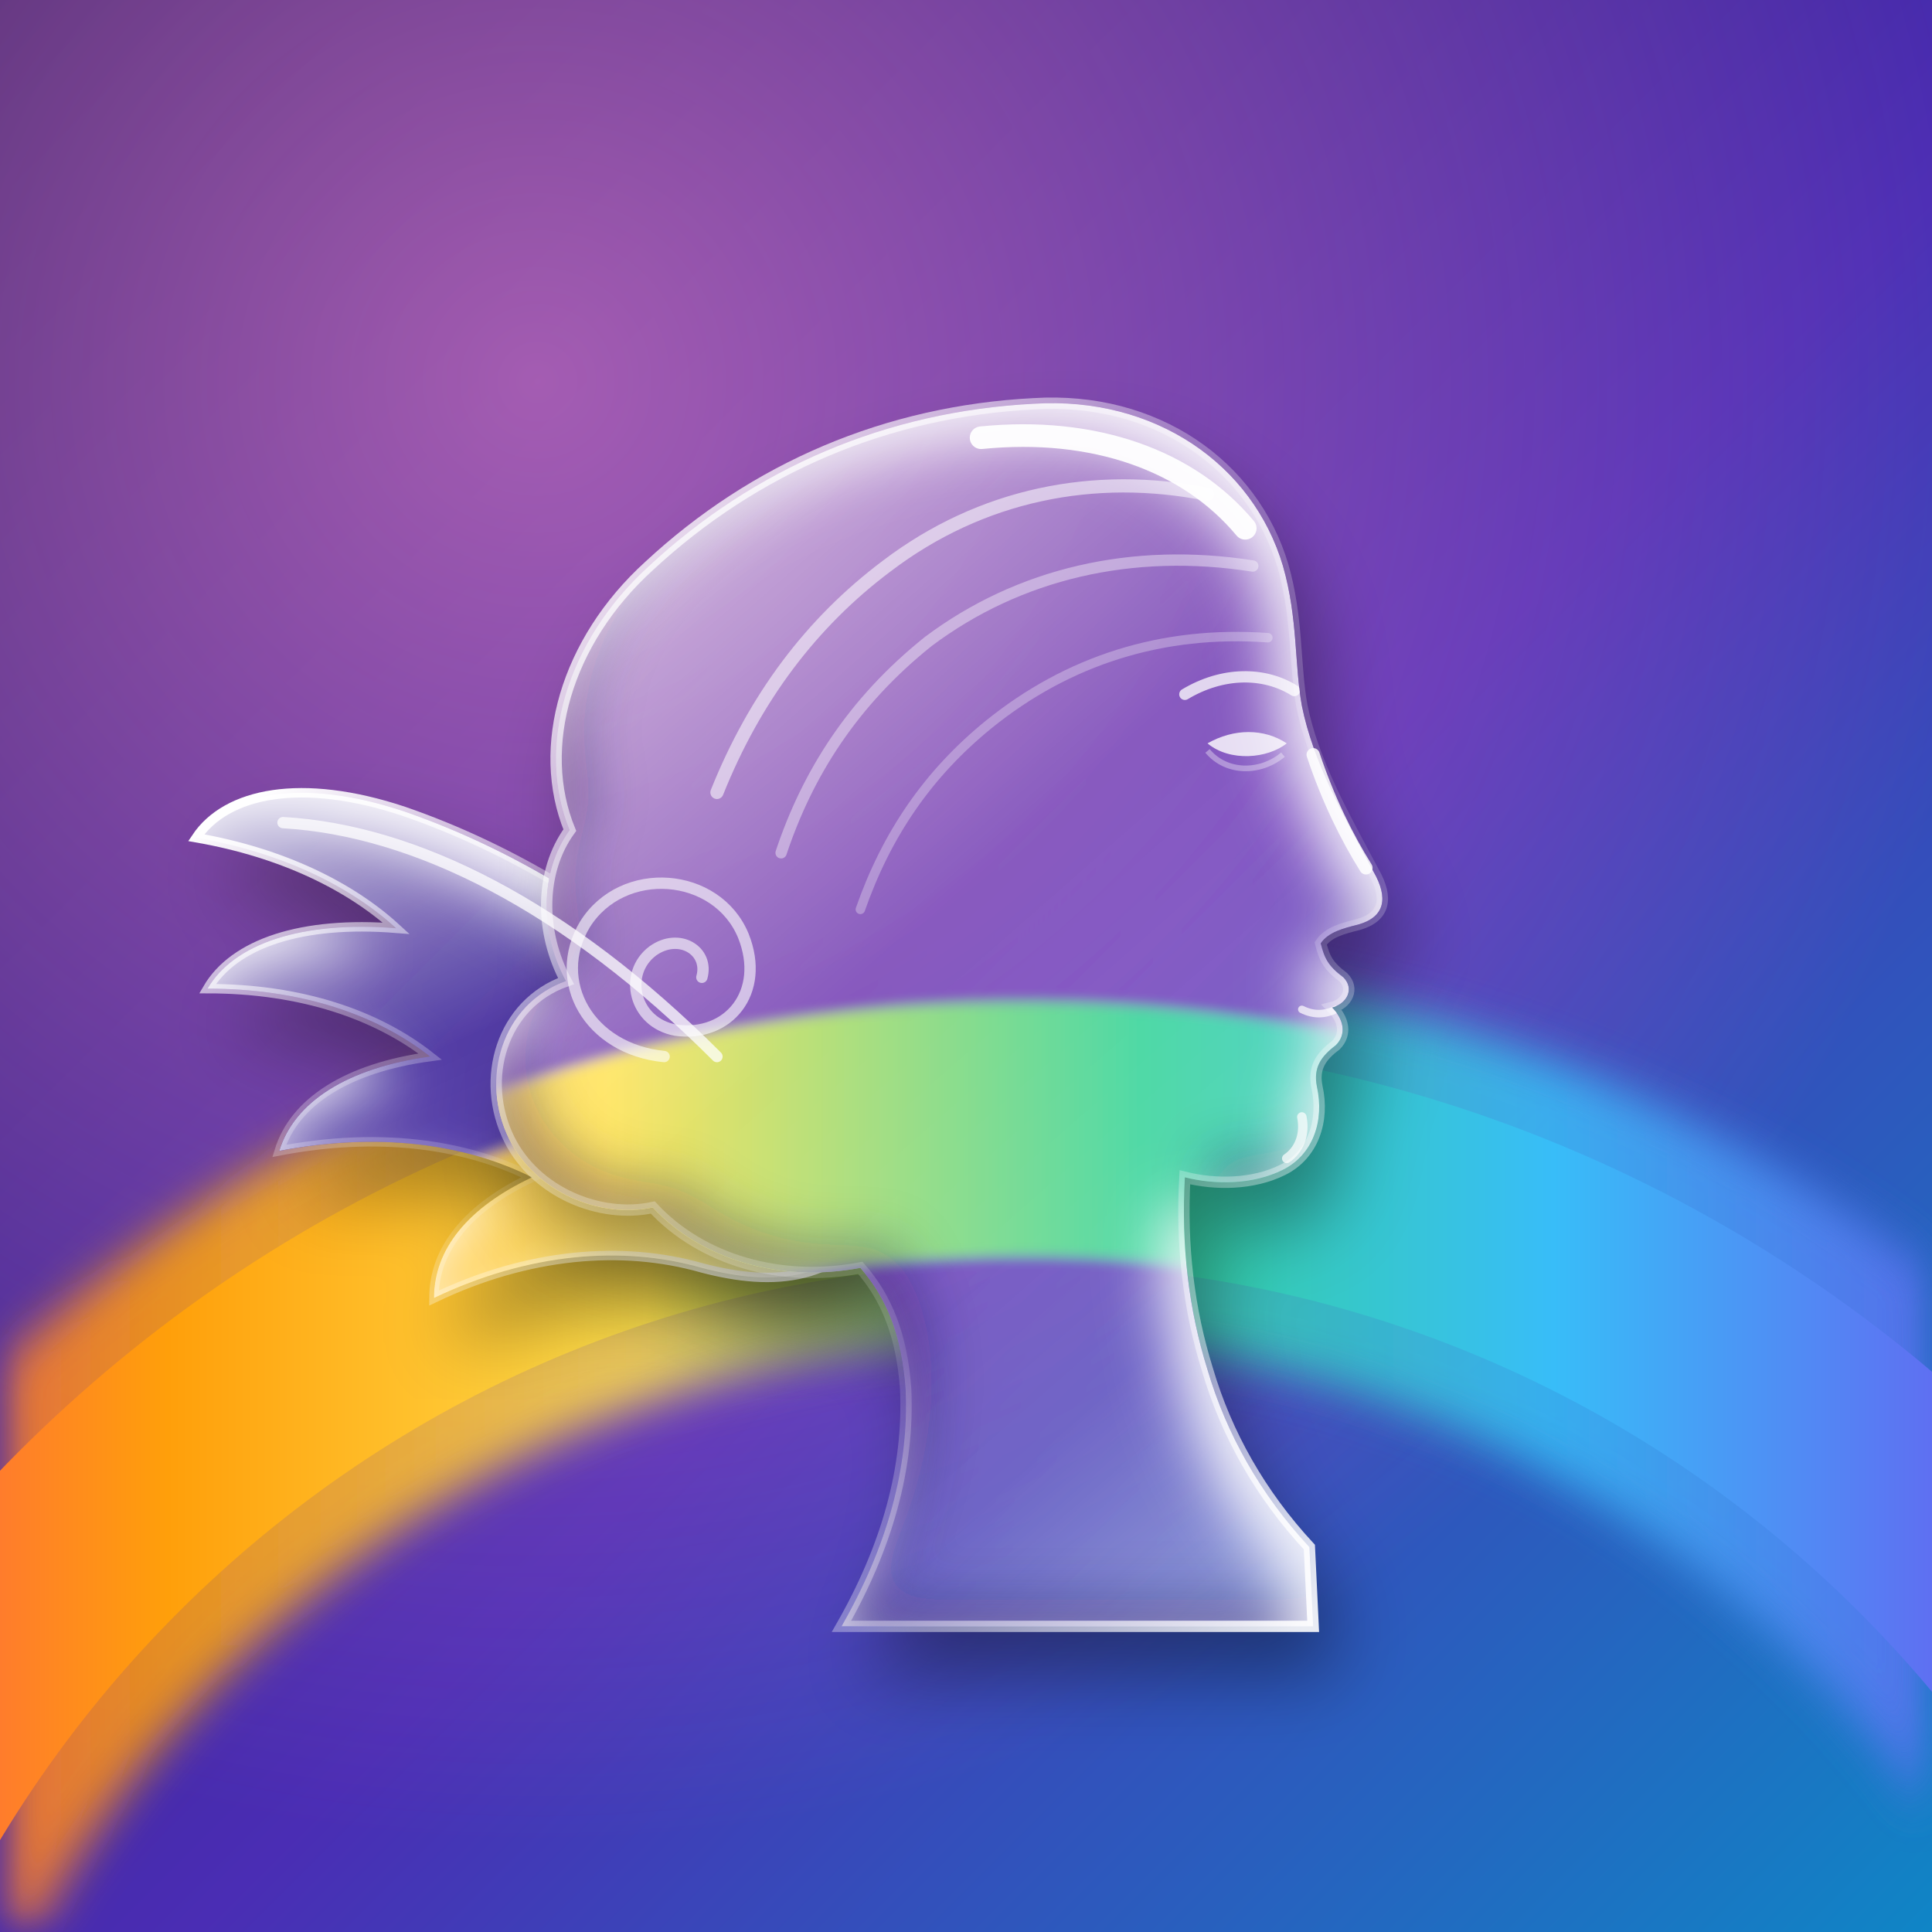
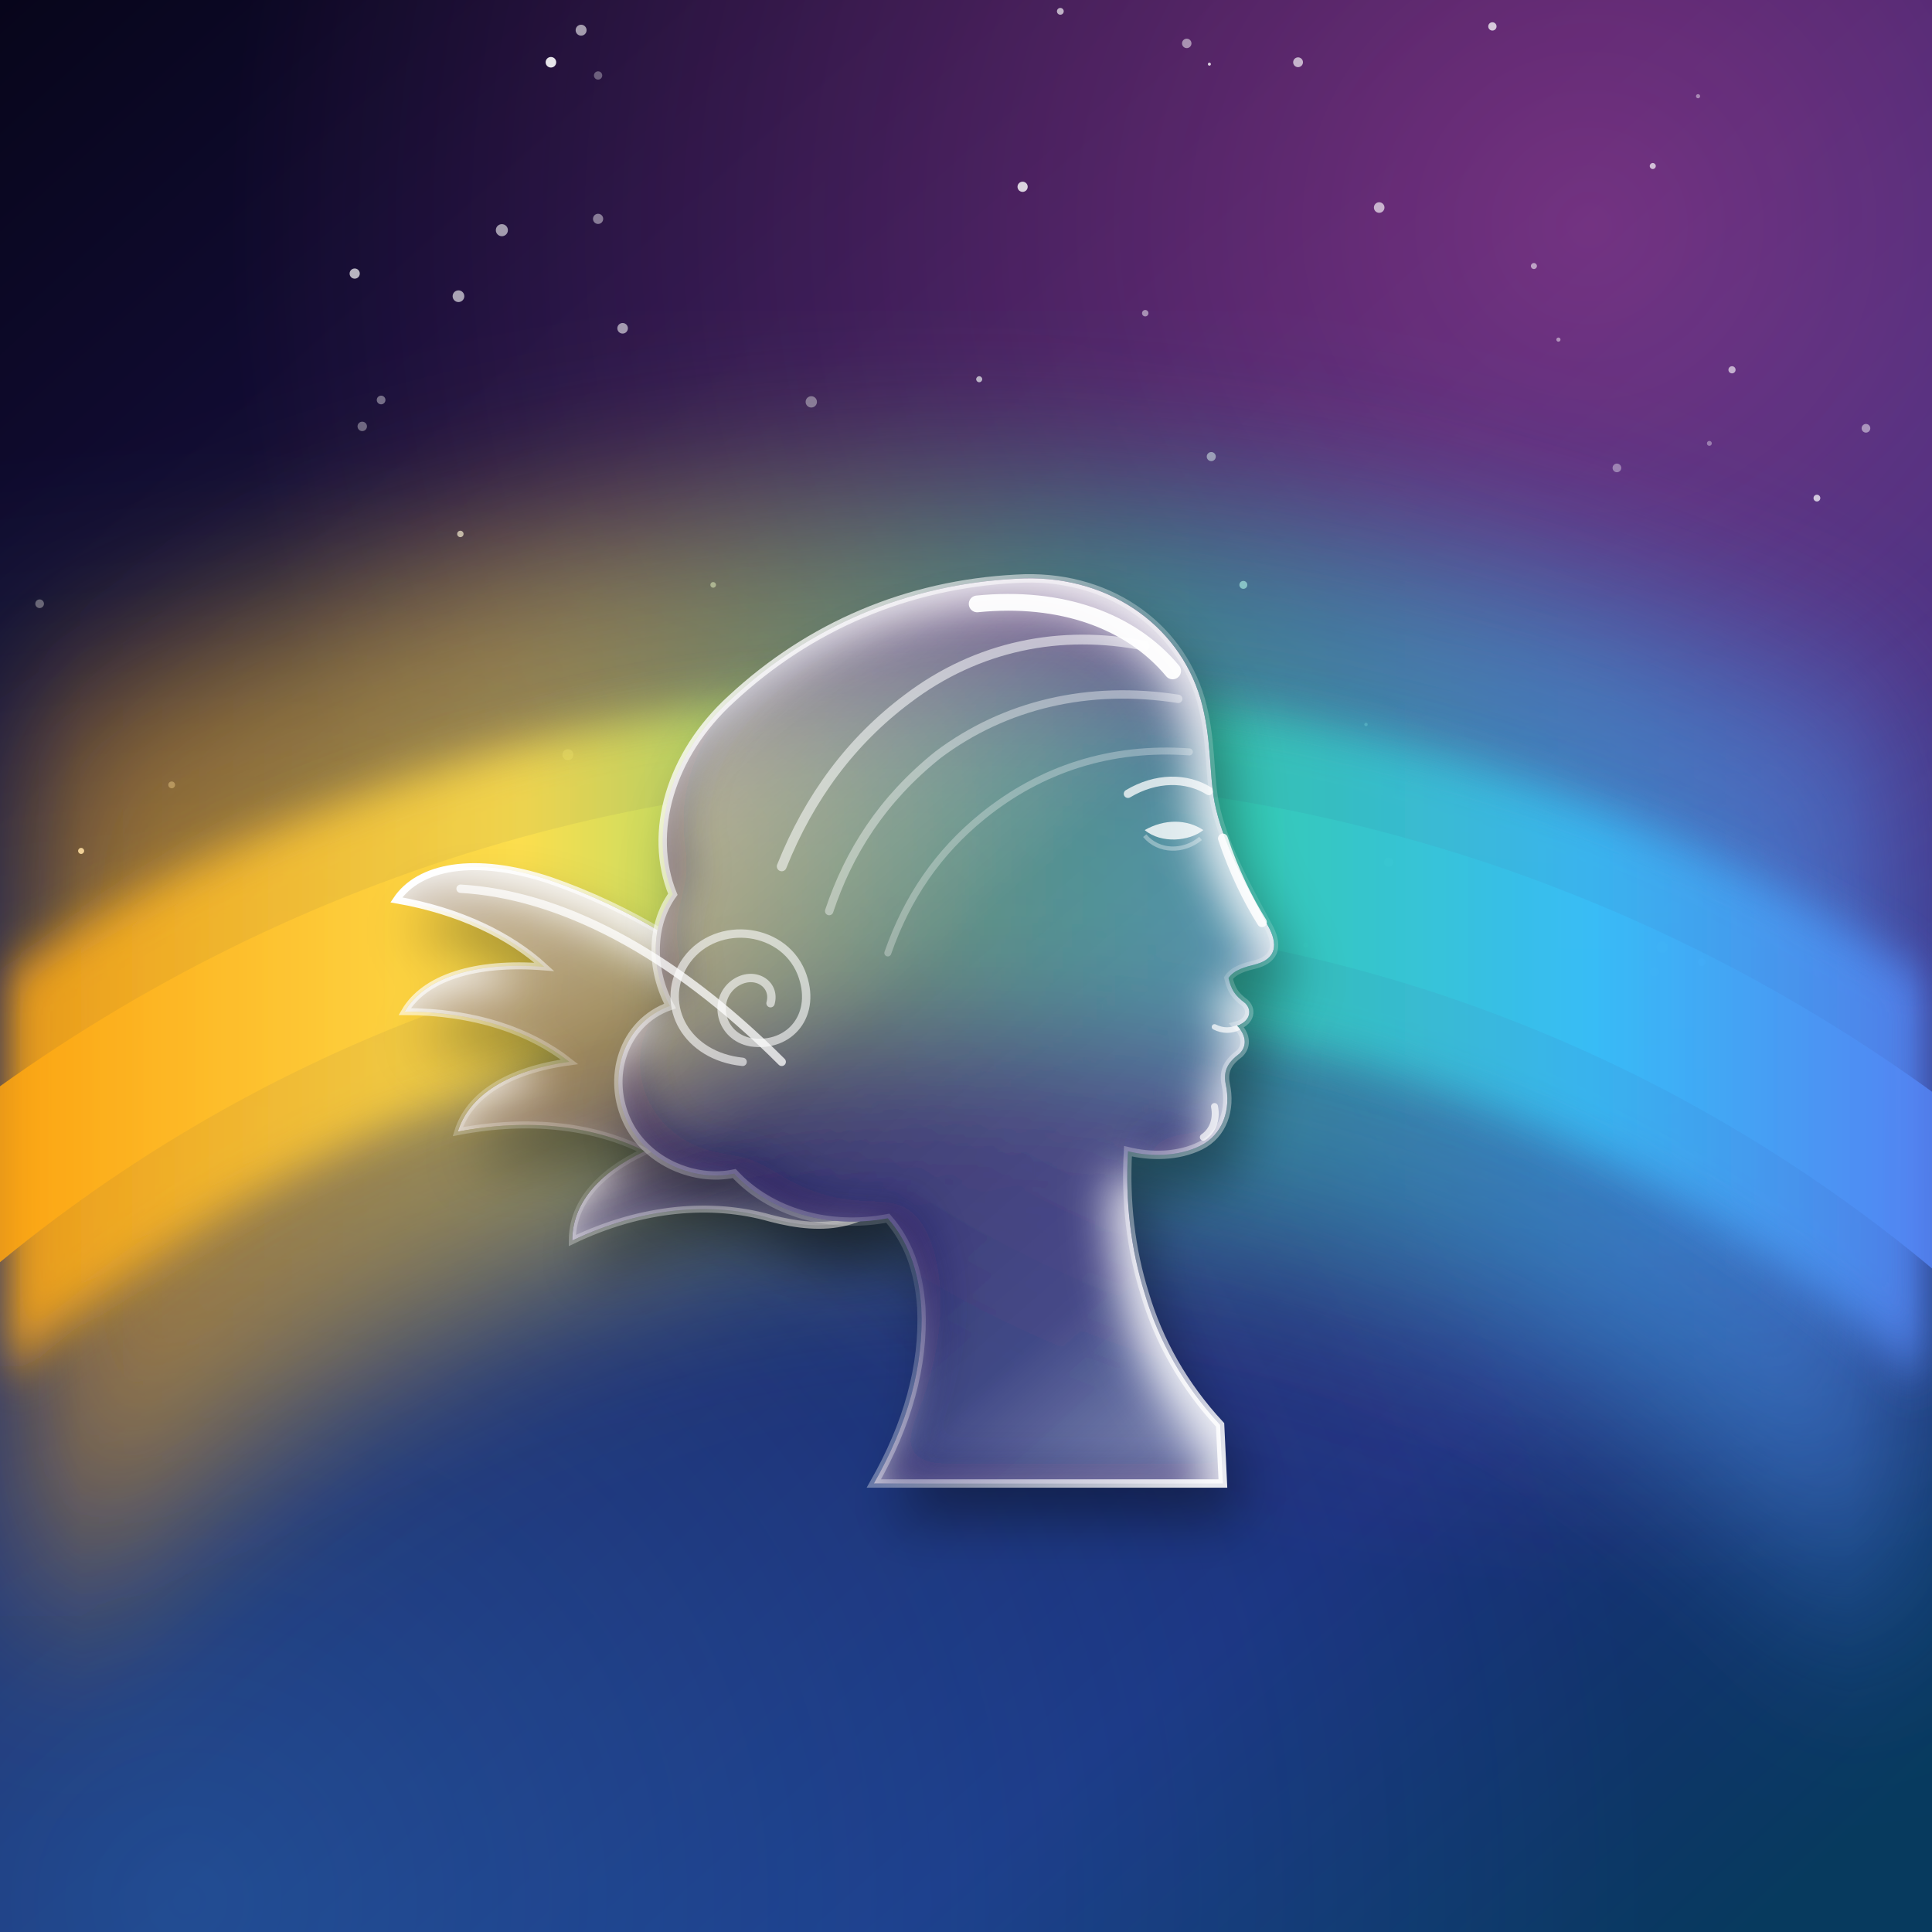
<svg xmlns="http://www.w3.org/2000/svg" viewBox="0 0 1024 1024" width="1024" height="1024">
  <defs>
-     <linearGradient id="sky" x1="0" y1="0" x2="1" y2="1">
-       <stop offset="0" stop-color="#24145e" />
-       <stop offset="0.55" stop-color="#4a2db4" />
-       <stop offset="1" stop-color="#0f86c6" />
+     <linearGradient id="sky" x1="0" y1="0" x2="0.9" y2="1">
+       <stop offset="0" stop-color="#07051a" />
+       <stop offset="0.42" stop-color="#1d1450" />
+       <stop offset="0.78" stop-color="#1b2d7a" />
+       <stop offset="1" stop-color="#073a5e" />
    </linearGradient>
-     <radialGradient id="glow" cx="0.28" cy="0.2" r="0.75">
-       <stop offset="0" stop-color="#ff8fd8" stop-opacity="0.55" />
-       <stop offset="1" stop-color="#ff8fd8" stop-opacity="0" />
+     <radialGradient id="glowB" cx="0.1" cy="0.98" r="0.75">
+       <stop offset="0" stop-color="#2fb4ff" stop-opacity="0.3" />
+       <stop offset="1" stop-color="#2fb4ff" stop-opacity="0" />
+     </radialGradient>
+     <filter id="haze" x="-40%" y="-40%" width="180%" height="180%">
+       <feGaussianBlur stdDeviation="46" />
+     </filter>
+     <radialGradient id="glow" cx="0.82" cy="0.12" r="0.7">
+       <stop offset="0" stop-color="#ff5fc8" stop-opacity="0.38" />
+       <stop offset="1" stop-color="#ff5fc8" stop-opacity="0" />
    </radialGradient>
    <linearGradient id="bow" x1="0" y1="0" x2="1" y2="0">
      <stop offset="0" stop-color="#ff3b6b" />
      <stop offset="0.18" stop-color="#ff9f0a" />
      <stop offset="0.36" stop-color="#ffe14d" />
      <stop offset="0.54" stop-color="#34d399" />
      <stop offset="0.7" stop-color="#38bdf8" />
      <stop offset="0.86" stop-color="#6366f1" />
      <stop offset="1" stop-color="#d08cff" />
    </linearGradient>
    <filter id="soft" x="-20%" y="-20%" width="140%" height="140%">
      <feGaussianBlur stdDeviation="12" />
    </filter>
    <filter id="lensblur">
      <feGaussianBlur stdDeviation="3" />
    </filter>
    <linearGradient id="glassFill" x1="0.2" y1="0.05" x2="0.8" y2="1">
-       <stop offset="0" stop-color="#ffffff" stop-opacity="0.58" />
+       <stop offset="0" stop-color="#ffffff" stop-opacity="0.45" />
      <stop offset="0.42" stop-color="#ffffff" stop-opacity="0.10" />
      <stop offset="0.8" stop-color="#ffffff" stop-opacity="0.16" />
      <stop offset="1" stop-color="#ffffff" stop-opacity="0.42" />
    </linearGradient>
    <linearGradient id="rim" x1="0.1" y1="0" x2="0.9" y2="1">
      <stop offset="0" stop-color="#ffffff" stop-opacity="1" />
      <stop offset="0.35" stop-color="#ffffff" stop-opacity="0.3" />
      <stop offset="0.65" stop-color="#ffffff" stop-opacity="0.12" />
      <stop offset="1" stop-color="#ffffff" stop-opacity="0.9" />
    </linearGradient>
    <filter id="inner" x="-10%" y="-10%" width="120%" height="120%">
      <feGaussianBlur in="SourceAlpha" stdDeviation="16" result="b" />
      <feOffset dx="-12" dy="16" result="o" />
      <feComposite in="SourceAlpha" in2="o" operator="out" result="edge" />
      <feFlood flood-color="#ffffff" flood-opacity="0.9" />
      <feComposite in2="edge" operator="in" />
    </filter>
    <filter id="innerDark" x="-10%" y="-10%" width="120%" height="120%">
      <feGaussianBlur in="SourceAlpha" stdDeviation="14" result="b" />
      <feOffset dx="14" dy="-14" result="o" />
      <feComposite in="SourceAlpha" in2="o" operator="out" result="edge" />
      <feFlood flood-color="#1b0f4a" flood-opacity="0.35" />
      <feComposite in2="edge" operator="in" />
    </filter>
    <filter id="shade" x="-20%" y="-20%" width="140%" height="140%">
      <feGaussianBlur in="SourceAlpha" stdDeviation="20" />
      <feOffset dx="12" dy="26" />
      <feComponentTransfer>
        <feFuncA type="linear" slope="0.38" />
      </feComponentTransfer>
    </filter>
-     <path id="squircle" d="M512 40c330 0 472 142 472 472s-142 472-472 472S40 842 40 512 182 40 512 40z" />
+     <path id="squircle" d="M0 0h1024v1024H0z" />
    <clipPath id="sq">
      <use href="#squircle" />
    </clipPath>
    <path id="head" d="       M 548 214       C 612 210 664 246 680 300       C 688 328 686 352 690 374       C 696 404 712 432 728 462       C 736 476 734 486 720 490       C 712 492 704 494 700 500       C 702 508 704 512 712 518       C 718 524 714 532 706 534       C 712 540 714 548 708 554       C 700 560 696 566 698 576       C 702 594 696 612 680 620       C 664 628 644 628 628 624       C 626 660 630 694 640 726       C 650 760 668 792 694 820       L 696 862       L 446 862       C 470 820 482 778 480 736       C 478 708 470 688 456 672       C 414 680 372 668 346 640       C 318 646 284 632 270 604       C 254 572 266 532 300 520       C 286 494 286 462 302 440       C 284 396 300 340 344 300       C 400 248 470 218 548 214 Z" />
    <path id="wing" d="       M 470 640       C 420 560 330 470 214 430       C 160 412 120 420 104 444       C 150 452 186 470 210 492       C 160 488 124 500 110 524       C 160 524 200 538 228 560       C 184 566 156 584 148 610       C 200 600 246 606 282 624       C 248 640 230 662 230 688       C 280 664 330 660 372 672       C 410 682 446 680 470 640 Z" />
  </defs>
-   <g>
+   <g clip-path="url(#sq)">
    <rect width="1024" height="1024" fill="url(#sky)" />
    <rect width="1024" height="1024" fill="url(#glow)" />
+     <rect width="1024" height="1024" fill="url(#glowB)" />
+     <circle cx="244" cy="283" r="1.7" fill="#fff" opacity="0.66" />
+     <circle cx="641" cy="34" r="0.8" fill="#fff" opacity="0.80" />
+     <circle cx="266" cy="122" r="3.2" fill="#fff" opacity="0.58" />
+     <circle cx="857" cy="248" r="2.3" fill="#fff" opacity="0.39" />
+     <circle cx="650" cy="451" r="2.1" fill="#fff" opacity="0.74" />
+     <circle cx="688" cy="33" r="2.6" fill="#fff" opacity="0.65" />
+     <circle cx="308" cy="16" r="2.9" fill="#fff" opacity="0.58" />
+     <circle cx="736" cy="457" r="2.5" fill="#fff" opacity="0.85" />
+     <circle cx="404" cy="416" r="1.9" fill="#fff" opacity="0.86" />
+     <circle cx="900" cy="51" r="1.1" fill="#fff" opacity="0.43" />
+     <circle cx="989" cy="227" r="2.3" fill="#fff" opacity="0.48" />
+     <circle cx="519" cy="201" r="1.6" fill="#fff" opacity="0.65" />
+     <circle cx="598" cy="470" r="2.4" fill="#fff" opacity="0.86" />
+     <circle cx="877" cy="515" r="2.4" fill="#fff" opacity="0.40" />
+     <circle cx="881" cy="502" r="3.0" fill="#fff" opacity="0.64" />
+     <circle cx="731" cy="110" r="2.8" fill="#fff" opacity="0.64" />
+     <circle cx="292" cy="33" r="2.8" fill="#fff" opacity="0.89" />
+     <circle cx="91" cy="416" r="1.8" fill="#fff" opacity="0.39" />
+     <circle cx="301" cy="400" r="2.9" fill="#fff" opacity="0.33" />
+     <circle cx="629" cy="23" r="2.5" fill="#fff" opacity="0.50" />
+     <circle cx="902" cy="510" r="2.0" fill="#fff" opacity="0.90" />
+     <circle cx="317" cy="40" r="2.2" fill="#fff" opacity="0.32" />
+     <circle cx="202" cy="212" r="2.3" fill="#fff" opacity="0.39" />
+     <circle cx="43" cy="451" r="1.6" fill="#fff" opacity="0.88" />
+     <circle cx="918" cy="196" r="1.9" fill="#fff" opacity="0.61" />
+     <circle cx="659" cy="310" r="2.1" fill="#fff" opacity="0.67" />
+     <circle cx="963" cy="264" r="1.8" fill="#fff" opacity="0.73" />
+     <circle cx="243" cy="157" r="3.1" fill="#fff" opacity="0.61" />
+     <circle cx="562" cy="6" r="1.8" fill="#fff" opacity="0.65" />
+     <circle cx="21" cy="320" r="2.3" fill="#fff" opacity="0.34" />
+     <circle cx="642" cy="242" r="2.4" fill="#fff" opacity="0.51" />
+     <circle cx="724" cy="384" r="0.9" fill="#fff" opacity="0.34" />
+     <circle cx="692" cy="501" r="1.4" fill="#fff" opacity="0.57" />
+     <circle cx="607" cy="166" r="1.7" fill="#fff" opacity="0.49" />
+     <circle cx="378" cy="310" r="1.5" fill="#fff" opacity="0.53" />
+     <circle cx="791" cy="14" r="2.2" fill="#fff" opacity="0.74" />
+     <circle cx="317" cy="116" r="2.7" fill="#fff" opacity="0.44" />
+     <circle cx="192" cy="226" r="2.5" fill="#fff" opacity="0.36" />
+     <circle cx="330" cy="174" r="2.8" fill="#fff" opacity="0.56" />
+     <circle cx="876" cy="88" r="1.6" fill="#fff" opacity="0.69" />
+     <circle cx="906" cy="235" r="1.3" fill="#fff" opacity="0.37" />
+     <circle cx="542" cy="99" r="2.7" fill="#fff" opacity="0.80" />
+     <circle cx="188" cy="145" r="2.7" fill="#fff" opacity="0.69" />
+     <circle cx="826" cy="180" r="1.1" fill="#fff" opacity="0.48" />
+     <circle cx="813" cy="141" r="1.6" fill="#fff" opacity="0.55" />
+     <circle cx="430" cy="213" r="3.0" fill="#fff" opacity="0.39" />
    <g id="bowg">
-       <path d="M -150 1300 A 690 690 0 0 1 1230 1300" fill="none" stroke="url(#bow)" stroke-width="200" filter="url(#soft)" opacity="0.85" />
-       <path d="M -150 1300 A 690 690 0 0 1 1230 1300" fill="none" stroke="url(#bow)" stroke-width="120" />
+       <path d="M -320 1160 A 840 840 0 0 1 1340 1160" fill="none" stroke="url(#bow)" stroke-width="380" filter="url(#haze)" opacity="0.54" />
+       <path d="M -320 1160 A 840 840 0 0 1 1340 1160" fill="none" stroke="url(#bow)" stroke-width="170" filter="url(#soft)" opacity="0.85" />
+       <path d="M -320 1160 A 840 840 0 0 1 1340 1160" fill="none" stroke="url(#bow)" stroke-width="74" opacity="0.85" />
    </g>
-     <use href="#wing" filter="url(#shade)" />
-     <clipPath id="wingClip">
-       <use href="#wing" />
-     </clipPath>
-     <g clip-path="url(#wingClip)">
-       <g filter="url(#lensblur)" transform="translate(330 470) scale(1.15) translate(-320 -480)">
-         <rect width="1024" height="1024" fill="url(#sky)" />
-         <path d="M -150 1300 A 690 690 0 0 1 1230 1300" fill="none" stroke="url(#bow)" stroke-width="120" />
+     <g transform="translate(512 548) scale(0.74) translate(-512 -540)">
+       <use href="#wing" filter="url(#shade)" />
+       <clipPath id="wingClip">
+         <use href="#wing" />
+       </clipPath>
+       <g clip-path="url(#wingClip)">
+         <g filter="url(#lensblur)" transform="translate(330 470) scale(1.15) translate(-320 -480)">
+           <rect width="1024" height="1024" fill="url(#sky)" />
+           <path d="M -320 1160 A 840 840 0 0 1 1340 1160" fill="none" stroke="url(#bow)" stroke-width="240" filter="url(#haze)" opacity="0.55" />
+         </g>
+         <use href="#wing" fill="url(#glassFill)" />
+         <use href="#wing" filter="url(#inner)" />
      </g>
-       <use href="#wing" fill="url(#glassFill)" />
-       <use href="#wing" filter="url(#inner)" />
-     </g>
-     <use href="#wing" fill="none" stroke="url(#rim)" stroke-width="5" />
-     <use href="#head" filter="url(#shade)" />
-     <clipPath id="headClip">
-       <use href="#head" />
-     </clipPath>
-     <g clip-path="url(#headClip)">
-       <g filter="url(#lensblur)" transform="translate(520 520) scale(1.12) translate(-520 -540)">
-         <rect width="1024" height="1024" fill="url(#sky)" />
-         <rect width="1024" height="1024" fill="url(#glow)" />
-         <path d="M -150 1300 A 690 690 0 0 1 1230 1300" fill="none" stroke="url(#bow)" stroke-width="120" />
+       <use href="#wing" fill="none" stroke="url(#rim)" stroke-width="5" />
+       <use href="#head" filter="url(#shade)" />
+       <clipPath id="headClip">
+         <use href="#head" />
+       </clipPath>
+       <g clip-path="url(#headClip)">
+         <g filter="url(#lensblur)" transform="translate(520 520) scale(1.12) translate(-520 -540)">
+           <rect width="1024" height="1024" fill="url(#sky)" />
+           <rect width="1024" height="1024" fill="url(#glow)" />
+           <path d="M -320 1160 A 840 840 0 0 1 1340 1160" fill="none" stroke="url(#bow)" stroke-width="240" filter="url(#haze)" opacity="0.55" />
+         </g>
+         <use href="#head" fill="url(#glassFill)" />
+         <use href="#head" filter="url(#innerDark)" />
+         <use href="#head" filter="url(#inner)" />
+         <g fill="none" stroke="#ffffff" stroke-linecap="round">
+           <path d="M 640 262 C 580 250 520 262 470 300 C 430 330 400 370 380 420" stroke-opacity="0.55" stroke-width="7" />
+           <path d="M 664 300 C 600 290 540 304 492 340 C 452 372 428 410 414 452" stroke-opacity="0.4" stroke-width="6" />
+           <path d="M 672 338 C 616 334 566 350 524 384 C 492 410 470 442 456 482" stroke-opacity="0.3" stroke-width="5" />
+           <path d="M 352 560 C 312 556 292 520 310 490 C 330 458 380 462 394 496 C 406 526 386 550 358 546 C 336 542 330 516 346 504 C 360 494 376 504 372 518" stroke-opacity="0.6" stroke-width="6" />
+         </g>
+         <path d="M 628 368 C 648 356 670 356 686 366" fill="none" stroke="#ffffff" stroke-opacity="0.75" stroke-width="6" stroke-linecap="round" />
+         <path d="M 640 394 C 654 386 670 386 682 394 C 672 402 652 404 640 394 Z" fill="#ffffff" fill-opacity="0.8" />
+         <path d="M 640 398 C 650 410 668 410 680 400" fill="none" stroke="#ffffff" stroke-opacity="0.35" stroke-width="3" />
+         <path d="M 690 535 C 696 538 702 538 708 535" fill="none" stroke="#ffffff" stroke-opacity="0.7" stroke-width="4" stroke-linecap="round" />
      </g>
-       <use href="#head" fill="url(#glassFill)" />
-       <use href="#head" filter="url(#innerDark)" />
-       <use href="#head" filter="url(#inner)" />
+       <use href="#head" fill="none" stroke="url(#rim)" stroke-width="6" />
      <g fill="none" stroke="#ffffff" stroke-linecap="round">
-         <path d="M 640 262 C 580 250 520 262 470 300 C 430 330 400 370 380 420" stroke-opacity="0.55" stroke-width="7" />
-         <path d="M 664 300 C 600 290 540 304 492 340 C 452 372 428 410 414 452" stroke-opacity="0.4" stroke-width="6" />
-         <path d="M 672 338 C 616 334 566 350 524 384 C 492 410 470 442 456 482" stroke-opacity="0.3" stroke-width="5" />
-         <path d="M 352 560 C 312 556 292 520 310 490 C 330 458 380 462 394 496 C 406 526 386 550 358 546 C 336 542 330 516 346 504 C 360 494 376 504 372 518" stroke-opacity="0.6" stroke-width="6" />
+         <path d="M 520 232 C 580 226 630 244 660 280" stroke-width="12" opacity="0.95" />
+         <path d="M 696 400 C 704 424 714 444 724 460" stroke-width="7" opacity="0.85" />
+         <path d="M 690 592 C 692 602 688 610 682 614" stroke-width="5" opacity="0.7" />
+         <path d="M 150 436 C 220 440 300 480 380 560" stroke-width="6" opacity="0.75" />
      </g>
-       <path d="M 628 368 C 648 356 670 356 686 366" fill="none" stroke="#ffffff" stroke-opacity="0.75" stroke-width="6" stroke-linecap="round" />
-       <path d="M 640 394 C 654 386 670 386 682 394 C 672 402 652 404 640 394 Z" fill="#ffffff" fill-opacity="0.8" />
-       <path d="M 640 398 C 650 410 668 410 680 400" fill="none" stroke="#ffffff" stroke-opacity="0.35" stroke-width="3" />
-       <path d="M 690 535 C 696 538 702 538 708 535" fill="none" stroke="#ffffff" stroke-opacity="0.7" stroke-width="4" stroke-linecap="round" />
-     </g>
-     <use href="#head" fill="none" stroke="url(#rim)" stroke-width="6" />
-     <g fill="none" stroke="#ffffff" stroke-linecap="round">
-       <path d="M 520 232 C 580 226 630 244 660 280" stroke-width="12" opacity="0.95" />
-       <path d="M 696 400 C 704 424 714 444 724 460" stroke-width="7" opacity="0.85" />
-       <path d="M 690 592 C 692 602 688 610 682 614" stroke-width="5" opacity="0.7" />
-       <path d="M 150 436 C 220 440 300 480 380 560" stroke-width="6" opacity="0.75" />
    </g>
  </g>
</svg>
